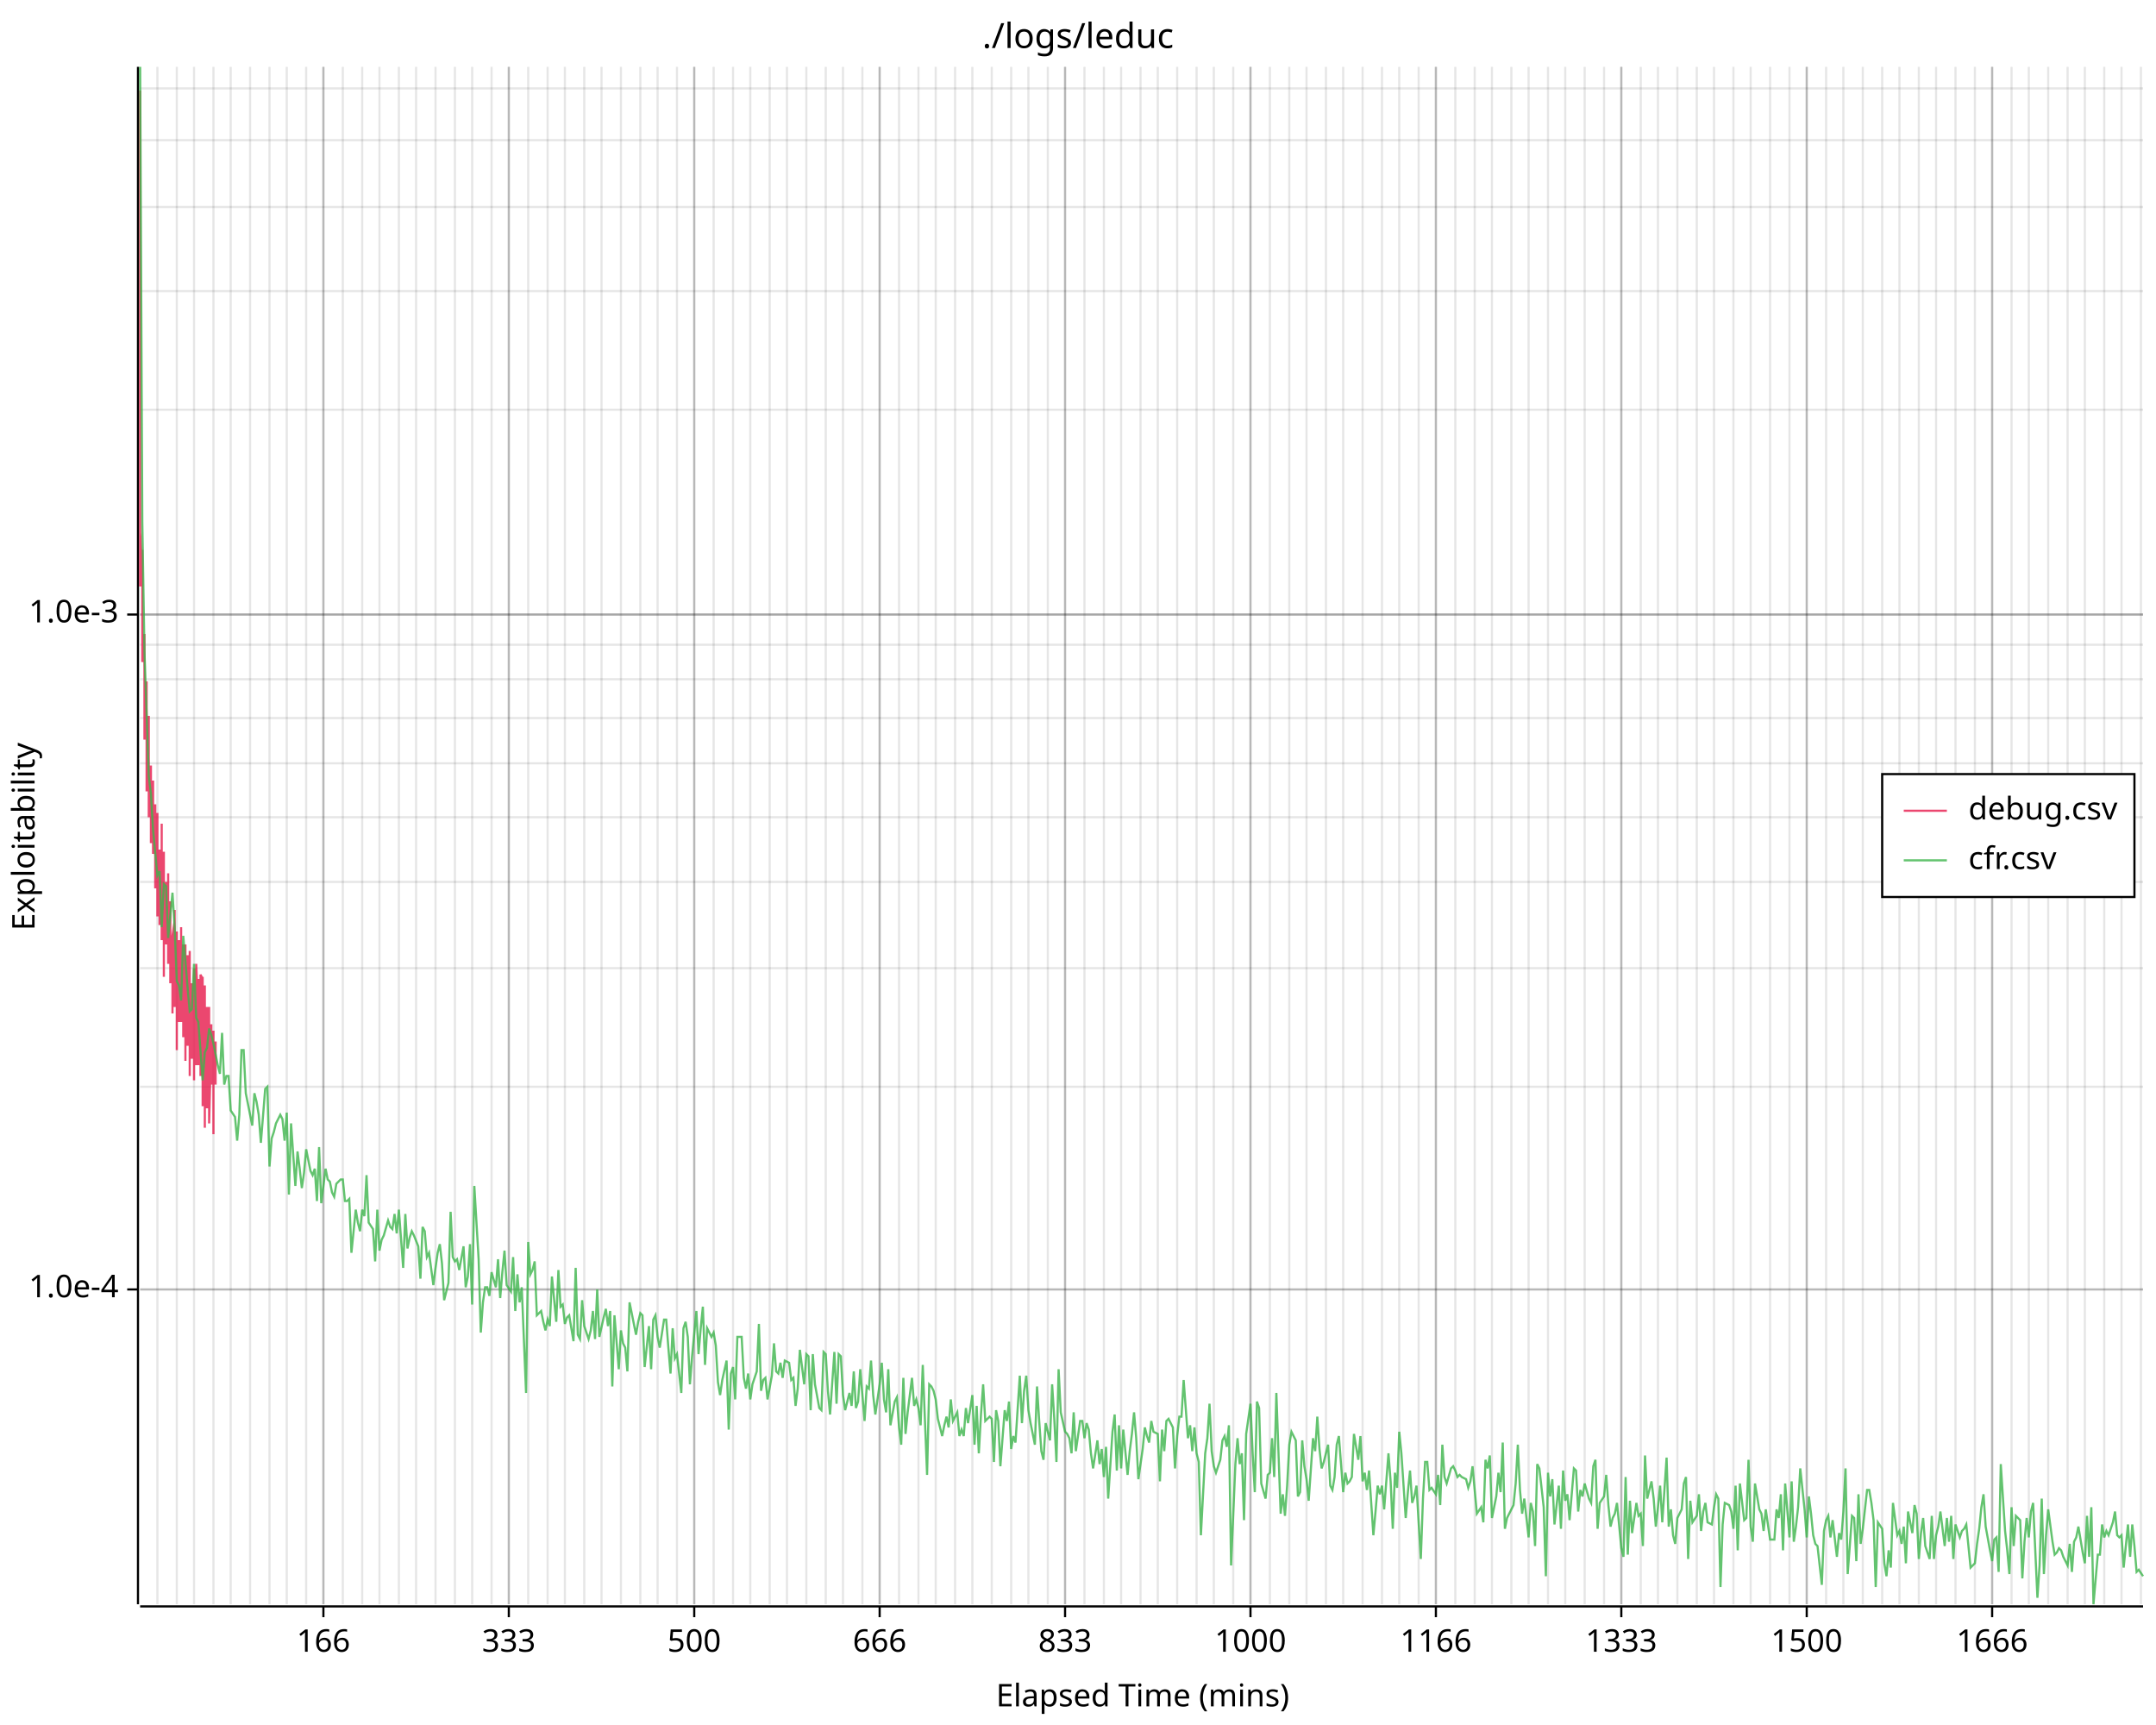
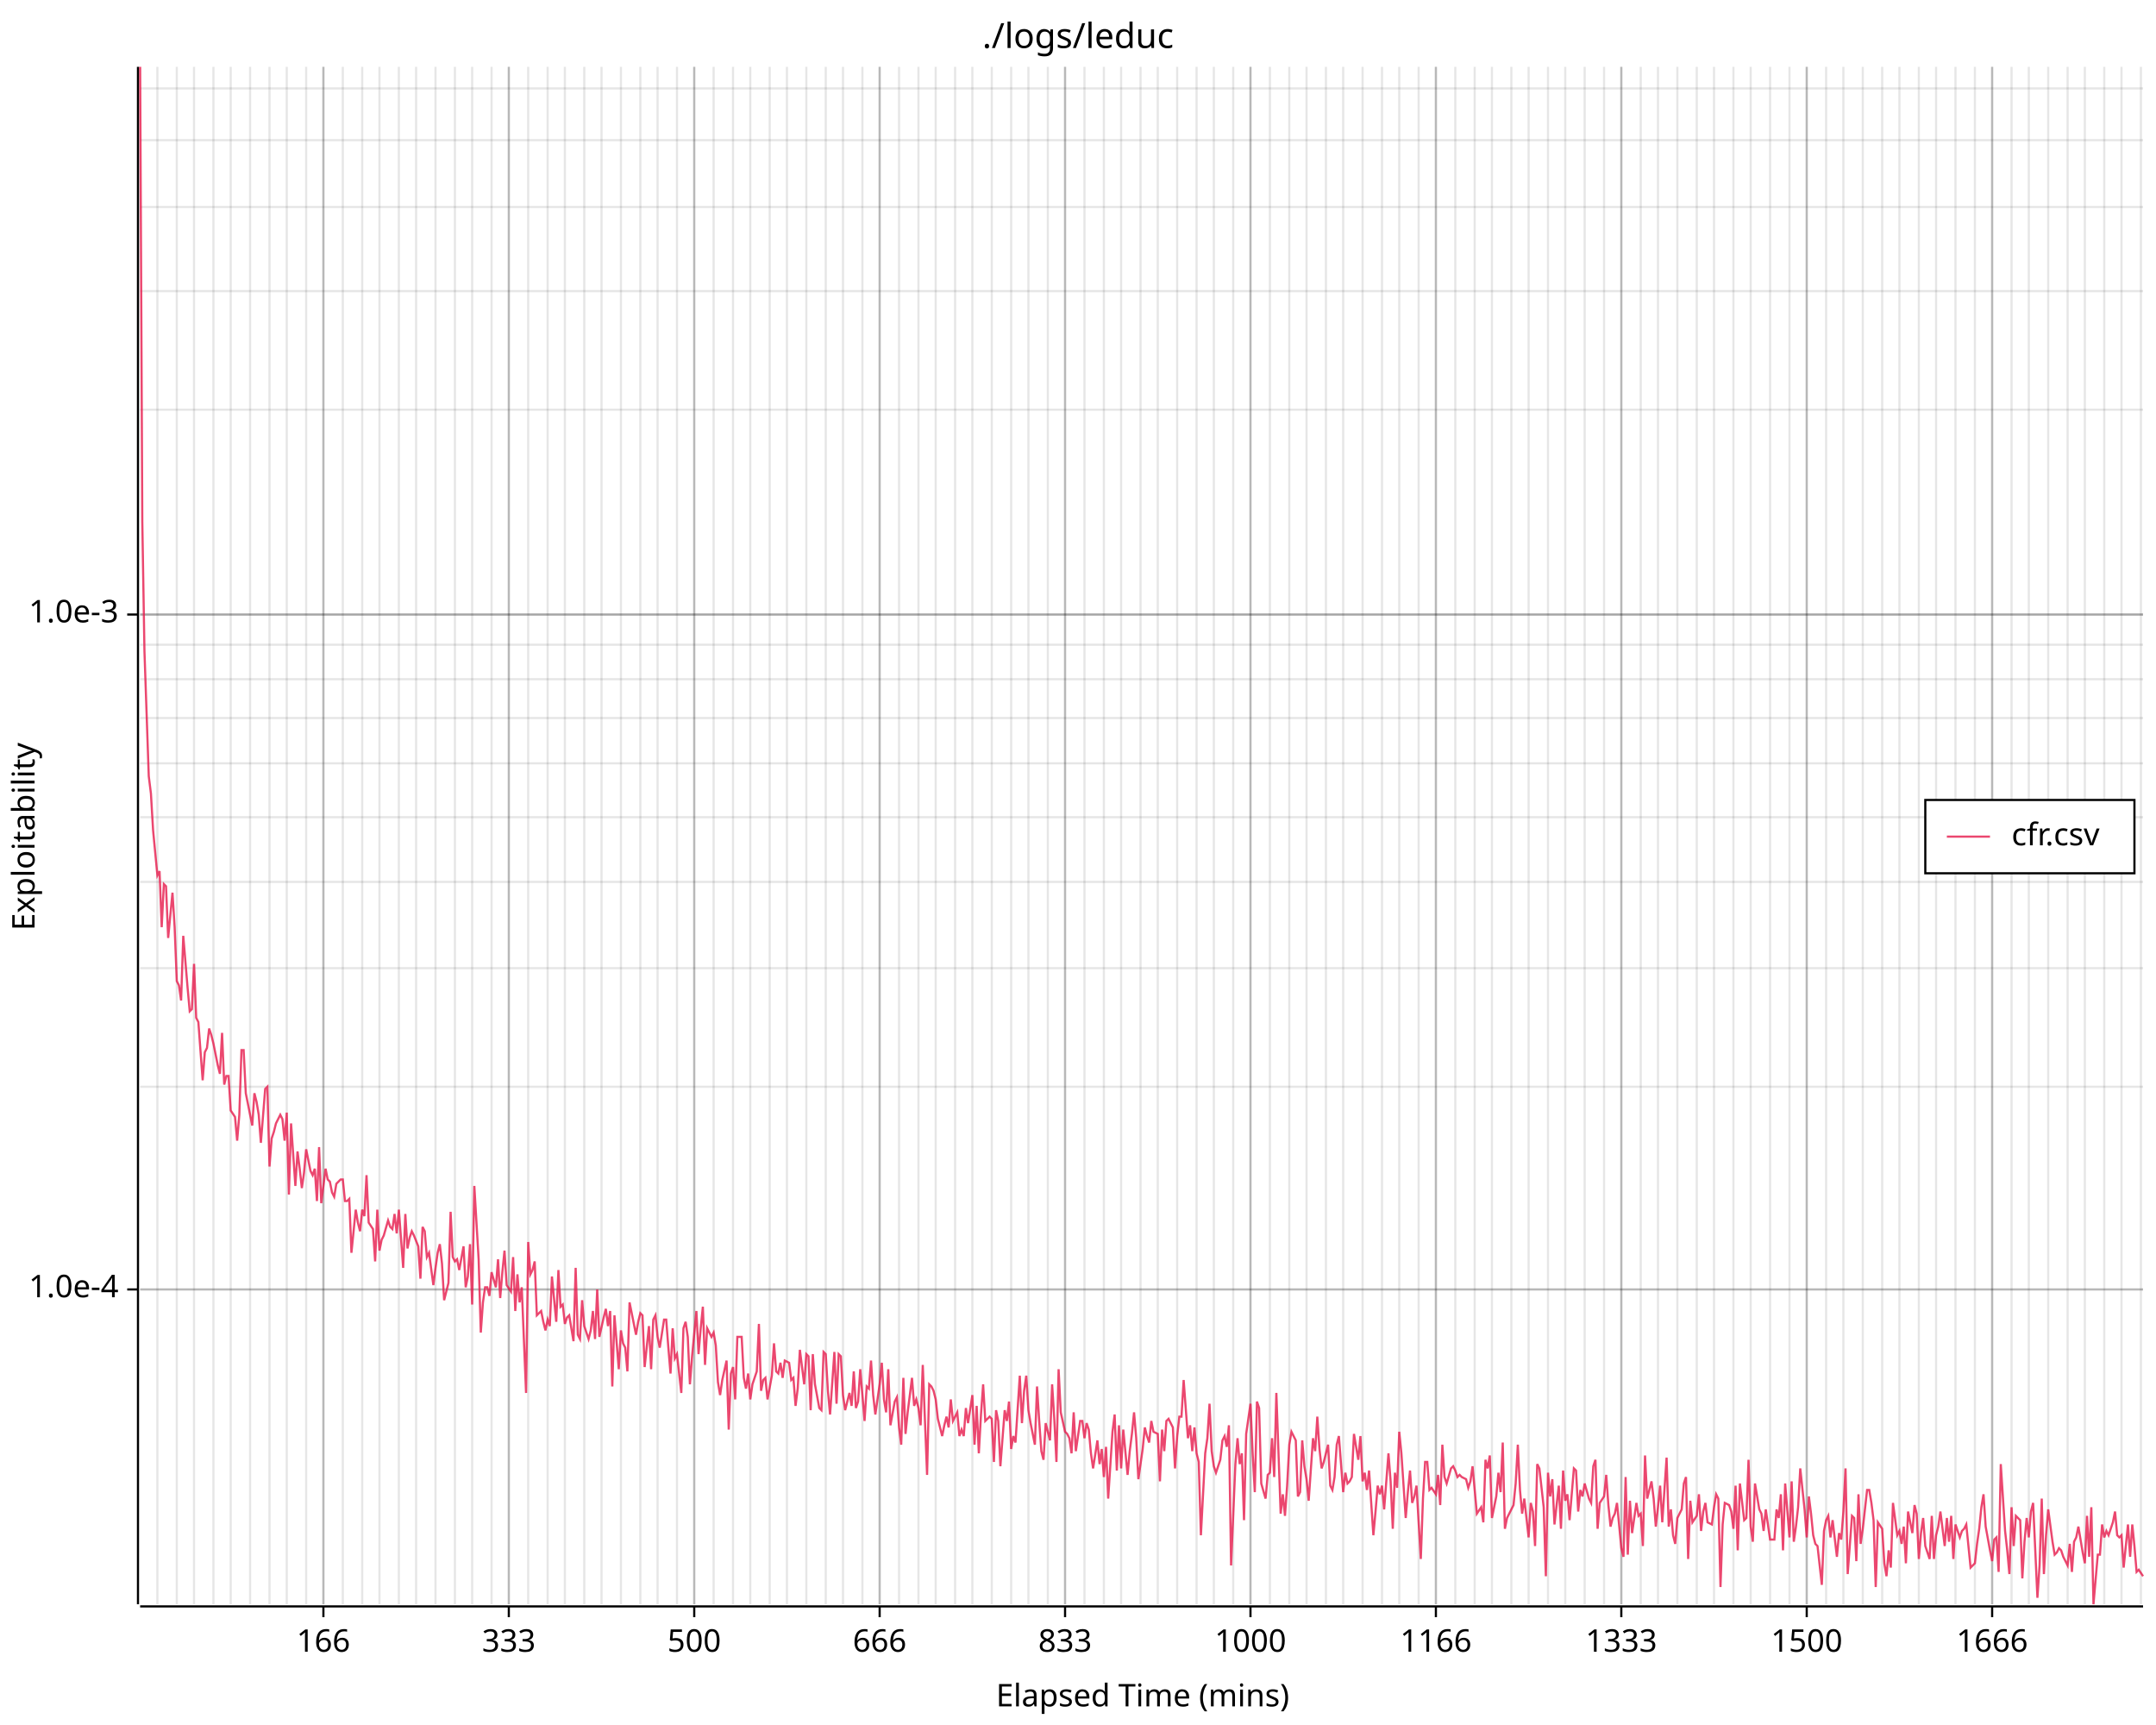
<svg xmlns="http://www.w3.org/2000/svg" width="1000" height="800" viewBox="0 0 1000 800">
  <rect x="0" y="0" width="1000" height="800" opacity="1" fill="#FFFFFF" stroke="none" />
  <text x="500" y="10" dy="0.76em" text-anchor="middle" font-family="sans-serif" font-size="16.129" opacity="1" fill="#000000">
./logs/leduc
</text>
  <line opacity="0.1" stroke="#000000" stroke-width="1" x1="73" y1="744" x2="73" y2="31" />
  <line opacity="0.1" stroke="#000000" stroke-width="1" x1="82" y1="744" x2="82" y2="31" />
  <line opacity="0.1" stroke="#000000" stroke-width="1" x1="90" y1="744" x2="90" y2="31" />
  <line opacity="0.1" stroke="#000000" stroke-width="1" x1="99" y1="744" x2="99" y2="31" />
  <line opacity="0.1" stroke="#000000" stroke-width="1" x1="107" y1="744" x2="107" y2="31" />
  <line opacity="0.1" stroke="#000000" stroke-width="1" x1="116" y1="744" x2="116" y2="31" />
  <line opacity="0.1" stroke="#000000" stroke-width="1" x1="125" y1="744" x2="125" y2="31" />
  <line opacity="0.1" stroke="#000000" stroke-width="1" x1="133" y1="744" x2="133" y2="31" />
  <line opacity="0.1" stroke="#000000" stroke-width="1" x1="142" y1="744" x2="142" y2="31" />
  <line opacity="0.1" stroke="#000000" stroke-width="1" x1="150" y1="744" x2="150" y2="31" />
  <line opacity="0.1" stroke="#000000" stroke-width="1" x1="159" y1="744" x2="159" y2="31" />
  <line opacity="0.1" stroke="#000000" stroke-width="1" x1="168" y1="744" x2="168" y2="31" />
  <line opacity="0.1" stroke="#000000" stroke-width="1" x1="176" y1="744" x2="176" y2="31" />
  <line opacity="0.1" stroke="#000000" stroke-width="1" x1="185" y1="744" x2="185" y2="31" />
  <line opacity="0.1" stroke="#000000" stroke-width="1" x1="193" y1="744" x2="193" y2="31" />
  <line opacity="0.1" stroke="#000000" stroke-width="1" x1="202" y1="744" x2="202" y2="31" />
  <line opacity="0.1" stroke="#000000" stroke-width="1" x1="211" y1="744" x2="211" y2="31" />
  <line opacity="0.1" stroke="#000000" stroke-width="1" x1="219" y1="744" x2="219" y2="31" />
  <line opacity="0.1" stroke="#000000" stroke-width="1" x1="228" y1="744" x2="228" y2="31" />
  <line opacity="0.1" stroke="#000000" stroke-width="1" x1="236" y1="744" x2="236" y2="31" />
  <line opacity="0.1" stroke="#000000" stroke-width="1" x1="245" y1="744" x2="245" y2="31" />
  <line opacity="0.1" stroke="#000000" stroke-width="1" x1="254" y1="744" x2="254" y2="31" />
  <line opacity="0.1" stroke="#000000" stroke-width="1" x1="262" y1="744" x2="262" y2="31" />
  <line opacity="0.1" stroke="#000000" stroke-width="1" x1="271" y1="744" x2="271" y2="31" />
  <line opacity="0.1" stroke="#000000" stroke-width="1" x1="279" y1="744" x2="279" y2="31" />
  <line opacity="0.1" stroke="#000000" stroke-width="1" x1="288" y1="744" x2="288" y2="31" />
  <line opacity="0.1" stroke="#000000" stroke-width="1" x1="297" y1="744" x2="297" y2="31" />
  <line opacity="0.1" stroke="#000000" stroke-width="1" x1="305" y1="744" x2="305" y2="31" />
  <line opacity="0.1" stroke="#000000" stroke-width="1" x1="314" y1="744" x2="314" y2="31" />
  <line opacity="0.1" stroke="#000000" stroke-width="1" x1="322" y1="744" x2="322" y2="31" />
  <line opacity="0.1" stroke="#000000" stroke-width="1" x1="331" y1="744" x2="331" y2="31" />
  <line opacity="0.1" stroke="#000000" stroke-width="1" x1="340" y1="744" x2="340" y2="31" />
  <line opacity="0.1" stroke="#000000" stroke-width="1" x1="348" y1="744" x2="348" y2="31" />
  <line opacity="0.1" stroke="#000000" stroke-width="1" x1="357" y1="744" x2="357" y2="31" />
  <line opacity="0.1" stroke="#000000" stroke-width="1" x1="365" y1="744" x2="365" y2="31" />
  <line opacity="0.1" stroke="#000000" stroke-width="1" x1="374" y1="744" x2="374" y2="31" />
  <line opacity="0.1" stroke="#000000" stroke-width="1" x1="383" y1="744" x2="383" y2="31" />
  <line opacity="0.1" stroke="#000000" stroke-width="1" x1="391" y1="744" x2="391" y2="31" />
  <line opacity="0.1" stroke="#000000" stroke-width="1" x1="400" y1="744" x2="400" y2="31" />
  <line opacity="0.1" stroke="#000000" stroke-width="1" x1="408" y1="744" x2="408" y2="31" />
  <line opacity="0.1" stroke="#000000" stroke-width="1" x1="417" y1="744" x2="417" y2="31" />
  <line opacity="0.1" stroke="#000000" stroke-width="1" x1="426" y1="744" x2="426" y2="31" />
  <line opacity="0.1" stroke="#000000" stroke-width="1" x1="434" y1="744" x2="434" y2="31" />
  <line opacity="0.1" stroke="#000000" stroke-width="1" x1="443" y1="744" x2="443" y2="31" />
  <line opacity="0.1" stroke="#000000" stroke-width="1" x1="451" y1="744" x2="451" y2="31" />
  <line opacity="0.1" stroke="#000000" stroke-width="1" x1="460" y1="744" x2="460" y2="31" />
  <line opacity="0.1" stroke="#000000" stroke-width="1" x1="469" y1="744" x2="469" y2="31" />
  <line opacity="0.1" stroke="#000000" stroke-width="1" x1="477" y1="744" x2="477" y2="31" />
  <line opacity="0.1" stroke="#000000" stroke-width="1" x1="486" y1="744" x2="486" y2="31" />
  <line opacity="0.1" stroke="#000000" stroke-width="1" x1="494" y1="744" x2="494" y2="31" />
  <line opacity="0.1" stroke="#000000" stroke-width="1" x1="503" y1="744" x2="503" y2="31" />
  <line opacity="0.1" stroke="#000000" stroke-width="1" x1="512" y1="744" x2="512" y2="31" />
  <line opacity="0.1" stroke="#000000" stroke-width="1" x1="520" y1="744" x2="520" y2="31" />
  <line opacity="0.1" stroke="#000000" stroke-width="1" x1="529" y1="744" x2="529" y2="31" />
  <line opacity="0.1" stroke="#000000" stroke-width="1" x1="537" y1="744" x2="537" y2="31" />
  <line opacity="0.1" stroke="#000000" stroke-width="1" x1="546" y1="744" x2="546" y2="31" />
  <line opacity="0.1" stroke="#000000" stroke-width="1" x1="555" y1="744" x2="555" y2="31" />
  <line opacity="0.1" stroke="#000000" stroke-width="1" x1="563" y1="744" x2="563" y2="31" />
  <line opacity="0.1" stroke="#000000" stroke-width="1" x1="572" y1="744" x2="572" y2="31" />
  <line opacity="0.1" stroke="#000000" stroke-width="1" x1="580" y1="744" x2="580" y2="31" />
  <line opacity="0.1" stroke="#000000" stroke-width="1" x1="589" y1="744" x2="589" y2="31" />
  <line opacity="0.1" stroke="#000000" stroke-width="1" x1="598" y1="744" x2="598" y2="31" />
  <line opacity="0.1" stroke="#000000" stroke-width="1" x1="606" y1="744" x2="606" y2="31" />
  <line opacity="0.1" stroke="#000000" stroke-width="1" x1="615" y1="744" x2="615" y2="31" />
  <line opacity="0.1" stroke="#000000" stroke-width="1" x1="623" y1="744" x2="623" y2="31" />
  <line opacity="0.1" stroke="#000000" stroke-width="1" x1="632" y1="744" x2="632" y2="31" />
  <line opacity="0.1" stroke="#000000" stroke-width="1" x1="641" y1="744" x2="641" y2="31" />
  <line opacity="0.1" stroke="#000000" stroke-width="1" x1="649" y1="744" x2="649" y2="31" />
  <line opacity="0.1" stroke="#000000" stroke-width="1" x1="658" y1="744" x2="658" y2="31" />
  <line opacity="0.1" stroke="#000000" stroke-width="1" x1="666" y1="744" x2="666" y2="31" />
  <line opacity="0.1" stroke="#000000" stroke-width="1" x1="675" y1="744" x2="675" y2="31" />
  <line opacity="0.1" stroke="#000000" stroke-width="1" x1="684" y1="744" x2="684" y2="31" />
  <line opacity="0.1" stroke="#000000" stroke-width="1" x1="692" y1="744" x2="692" y2="31" />
  <line opacity="0.1" stroke="#000000" stroke-width="1" x1="701" y1="744" x2="701" y2="31" />
  <line opacity="0.1" stroke="#000000" stroke-width="1" x1="709" y1="744" x2="709" y2="31" />
  <line opacity="0.1" stroke="#000000" stroke-width="1" x1="718" y1="744" x2="718" y2="31" />
  <line opacity="0.1" stroke="#000000" stroke-width="1" x1="726" y1="744" x2="726" y2="31" />
  <line opacity="0.1" stroke="#000000" stroke-width="1" x1="735" y1="744" x2="735" y2="31" />
  <line opacity="0.1" stroke="#000000" stroke-width="1" x1="744" y1="744" x2="744" y2="31" />
  <line opacity="0.1" stroke="#000000" stroke-width="1" x1="752" y1="744" x2="752" y2="31" />
  <line opacity="0.1" stroke="#000000" stroke-width="1" x1="761" y1="744" x2="761" y2="31" />
  <line opacity="0.1" stroke="#000000" stroke-width="1" x1="769" y1="744" x2="769" y2="31" />
  <line opacity="0.1" stroke="#000000" stroke-width="1" x1="778" y1="744" x2="778" y2="31" />
  <line opacity="0.1" stroke="#000000" stroke-width="1" x1="787" y1="744" x2="787" y2="31" />
  <line opacity="0.1" stroke="#000000" stroke-width="1" x1="795" y1="744" x2="795" y2="31" />
  <line opacity="0.1" stroke="#000000" stroke-width="1" x1="804" y1="744" x2="804" y2="31" />
  <line opacity="0.1" stroke="#000000" stroke-width="1" x1="812" y1="744" x2="812" y2="31" />
  <line opacity="0.1" stroke="#000000" stroke-width="1" x1="821" y1="744" x2="821" y2="31" />
  <line opacity="0.1" stroke="#000000" stroke-width="1" x1="830" y1="744" x2="830" y2="31" />
  <line opacity="0.1" stroke="#000000" stroke-width="1" x1="838" y1="744" x2="838" y2="31" />
  <line opacity="0.1" stroke="#000000" stroke-width="1" x1="847" y1="744" x2="847" y2="31" />
  <line opacity="0.1" stroke="#000000" stroke-width="1" x1="855" y1="744" x2="855" y2="31" />
  <line opacity="0.1" stroke="#000000" stroke-width="1" x1="864" y1="744" x2="864" y2="31" />
  <line opacity="0.1" stroke="#000000" stroke-width="1" x1="873" y1="744" x2="873" y2="31" />
  <line opacity="0.1" stroke="#000000" stroke-width="1" x1="881" y1="744" x2="881" y2="31" />
  <line opacity="0.1" stroke="#000000" stroke-width="1" x1="890" y1="744" x2="890" y2="31" />
  <line opacity="0.1" stroke="#000000" stroke-width="1" x1="898" y1="744" x2="898" y2="31" />
  <line opacity="0.1" stroke="#000000" stroke-width="1" x1="907" y1="744" x2="907" y2="31" />
  <line opacity="0.1" stroke="#000000" stroke-width="1" x1="916" y1="744" x2="916" y2="31" />
  <line opacity="0.1" stroke="#000000" stroke-width="1" x1="924" y1="744" x2="924" y2="31" />
  <line opacity="0.1" stroke="#000000" stroke-width="1" x1="933" y1="744" x2="933" y2="31" />
  <line opacity="0.1" stroke="#000000" stroke-width="1" x1="941" y1="744" x2="941" y2="31" />
  <line opacity="0.1" stroke="#000000" stroke-width="1" x1="950" y1="744" x2="950" y2="31" />
  <line opacity="0.1" stroke="#000000" stroke-width="1" x1="959" y1="744" x2="959" y2="31" />
  <line opacity="0.1" stroke="#000000" stroke-width="1" x1="967" y1="744" x2="967" y2="31" />
  <line opacity="0.1" stroke="#000000" stroke-width="1" x1="976" y1="744" x2="976" y2="31" />
  <line opacity="0.1" stroke="#000000" stroke-width="1" x1="984" y1="744" x2="984" y2="31" />
  <line opacity="0.1" stroke="#000000" stroke-width="1" x1="993" y1="744" x2="993" y2="31" />
  <line opacity="0.1" stroke="#000000" stroke-width="1" x1="65" y1="598" x2="994" y2="598" />
  <line opacity="0.1" stroke="#000000" stroke-width="1" x1="65" y1="504" x2="994" y2="504" />
  <line opacity="0.1" stroke="#000000" stroke-width="1" x1="65" y1="449" x2="994" y2="449" />
  <line opacity="0.1" stroke="#000000" stroke-width="1" x1="65" y1="409" x2="994" y2="409" />
  <line opacity="0.1" stroke="#000000" stroke-width="1" x1="65" y1="379" x2="994" y2="379" />
  <line opacity="0.1" stroke="#000000" stroke-width="1" x1="65" y1="354" x2="994" y2="354" />
  <line opacity="0.1" stroke="#000000" stroke-width="1" x1="65" y1="333" x2="994" y2="333" />
  <line opacity="0.1" stroke="#000000" stroke-width="1" x1="65" y1="315" x2="994" y2="315" />
  <line opacity="0.1" stroke="#000000" stroke-width="1" x1="65" y1="299" x2="994" y2="299" />
  <line opacity="0.1" stroke="#000000" stroke-width="1" x1="65" y1="285" x2="994" y2="285" />
  <line opacity="0.1" stroke="#000000" stroke-width="1" x1="65" y1="285" x2="994" y2="285" />
  <line opacity="0.1" stroke="#000000" stroke-width="1" x1="65" y1="190" x2="994" y2="190" />
  <line opacity="0.1" stroke="#000000" stroke-width="1" x1="65" y1="135" x2="994" y2="135" />
  <line opacity="0.1" stroke="#000000" stroke-width="1" x1="65" y1="96" x2="994" y2="96" />
  <line opacity="0.1" stroke="#000000" stroke-width="1" x1="65" y1="65" x2="994" y2="65" />
  <line opacity="0.1" stroke="#000000" stroke-width="1" x1="65" y1="41" x2="994" y2="41" />
  <text x="5" y="388" dy="0.76em" text-anchor="middle" font-family="sans-serif" font-size="14.516" opacity="1" fill="#000000" transform="rotate(270, 5, 388)">
Exploitability
</text>
  <text x="530" y="795" dy="-0.5ex" text-anchor="middle" font-family="sans-serif" font-size="14.516" opacity="1" fill="#000000">
Elapsed Time (mins)
</text>
  <line opacity="0.2" stroke="#000000" stroke-width="1" x1="150" y1="744" x2="150" y2="31" />
  <line opacity="0.2" stroke="#000000" stroke-width="1" x1="236" y1="744" x2="236" y2="31" />
  <line opacity="0.2" stroke="#000000" stroke-width="1" x1="322" y1="744" x2="322" y2="31" />
  <line opacity="0.2" stroke="#000000" stroke-width="1" x1="408" y1="744" x2="408" y2="31" />
  <line opacity="0.2" stroke="#000000" stroke-width="1" x1="494" y1="744" x2="494" y2="31" />
  <line opacity="0.2" stroke="#000000" stroke-width="1" x1="580" y1="744" x2="580" y2="31" />
  <line opacity="0.2" stroke="#000000" stroke-width="1" x1="666" y1="744" x2="666" y2="31" />
  <line opacity="0.2" stroke="#000000" stroke-width="1" x1="752" y1="744" x2="752" y2="31" />
  <line opacity="0.2" stroke="#000000" stroke-width="1" x1="838" y1="744" x2="838" y2="31" />
  <line opacity="0.2" stroke="#000000" stroke-width="1" x1="924" y1="744" x2="924" y2="31" />
  <line opacity="0.2" stroke="#000000" stroke-width="1" x1="65" y1="598" x2="994" y2="598" />
  <line opacity="0.2" stroke="#000000" stroke-width="1" x1="65" y1="285" x2="994" y2="285" />
  <polyline fill="none" opacity="1" stroke="#000000" stroke-width="1" points="64,31 64,744 " />
  <text x="55" y="598" dy="0.5ex" text-anchor="end" font-family="sans-serif" font-size="14.516" opacity="1" fill="#000000">
1.0e-4
</text>
  <polyline fill="none" opacity="1" stroke="#000000" stroke-width="1" points="59,598 64,598 " />
  <text x="55" y="285" dy="0.5ex" text-anchor="end" font-family="sans-serif" font-size="14.516" opacity="1" fill="#000000">
1.0e-3
</text>
  <polyline fill="none" opacity="1" stroke="#000000" stroke-width="1" points="59,285 64,285 " />
  <polyline fill="none" opacity="1" stroke="#000000" stroke-width="1" points="65,745 994,745 " />
  <text x="150" y="755" dy="0.76em" text-anchor="middle" font-family="sans-serif" font-size="14.516" opacity="1" fill="#000000">
166
</text>
  <polyline fill="none" opacity="1" stroke="#000000" stroke-width="1" points="150,745 150,750 " />
  <text x="236" y="755" dy="0.76em" text-anchor="middle" font-family="sans-serif" font-size="14.516" opacity="1" fill="#000000">
333
</text>
  <polyline fill="none" opacity="1" stroke="#000000" stroke-width="1" points="236,745 236,750 " />
  <text x="322" y="755" dy="0.76em" text-anchor="middle" font-family="sans-serif" font-size="14.516" opacity="1" fill="#000000">
500
</text>
  <polyline fill="none" opacity="1" stroke="#000000" stroke-width="1" points="322,745 322,750 " />
  <text x="408" y="755" dy="0.76em" text-anchor="middle" font-family="sans-serif" font-size="14.516" opacity="1" fill="#000000">
666
</text>
  <polyline fill="none" opacity="1" stroke="#000000" stroke-width="1" points="408,745 408,750 " />
  <text x="494" y="755" dy="0.76em" text-anchor="middle" font-family="sans-serif" font-size="14.516" opacity="1" fill="#000000">
833
</text>
  <polyline fill="none" opacity="1" stroke="#000000" stroke-width="1" points="494,745 494,750 " />
  <text x="580" y="755" dy="0.76em" text-anchor="middle" font-family="sans-serif" font-size="14.516" opacity="1" fill="#000000">
1000
</text>
  <polyline fill="none" opacity="1" stroke="#000000" stroke-width="1" points="580,745 580,750 " />
  <text x="666" y="755" dy="0.76em" text-anchor="middle" font-family="sans-serif" font-size="14.516" opacity="1" fill="#000000">
1166
</text>
  <polyline fill="none" opacity="1" stroke="#000000" stroke-width="1" points="666,745 666,750 " />
  <text x="752" y="755" dy="0.76em" text-anchor="middle" font-family="sans-serif" font-size="14.516" opacity="1" fill="#000000">
1333
</text>
  <polyline fill="none" opacity="1" stroke="#000000" stroke-width="1" points="752,745 752,750 " />
  <text x="838" y="755" dy="0.76em" text-anchor="middle" font-family="sans-serif" font-size="14.516" opacity="1" fill="#000000">
1500
</text>
  <polyline fill="none" opacity="1" stroke="#000000" stroke-width="1" points="838,745 838,750 " />
  <text x="924" y="755" dy="0.76em" text-anchor="middle" font-family="sans-serif" font-size="14.516" opacity="1" fill="#000000">
1666
</text>
  <polyline fill="none" opacity="1" stroke="#000000" stroke-width="1" points="924,745 924,750 " />
-   <polyline fill="none" opacity="0.8" stroke="#E6194B" stroke-width="1" points="65,42 65,70 65,108 65,113 65,152 65,149 65,181 65,183 65,204 65,191 65,197 65,205 65,220 65,233 65,208 65,245 65,217 65,217 65,236 65,238 65,272 65,261 65,261 65,247 66,265 66,282 66,256 66,275 66,255 66,276 66,290 66,296 66,272 66,277 66,281 66,300 66,286 66,294 66,295 66,264 66,295 66,291 66,290 66,299 66,298 66,307 67,302 67,315 67,306 67,307 67,302 67,309 67,316 67,294 67,325 67,322 67,311 67,311 67,343 67,339 67,317 67,343 67,304 67,326 67,343 67,330 67,320 67,338 68,332 68,321 68,342 68,321 68,349 68,320 68,330 68,334 68,333 68,323 68,329 68,347 68,346 68,316 68,336 68,351 68,342 68,367 68,346 68,359 68,329 68,350 68,353 68,363 69,344 69,361 69,346 69,358 69,356 69,364 69,332 69,379 69,352 69,353 69,359 69,355 69,364 69,377 69,360 69,362 69,372 69,364 69,350 69,363 69,352 69,374 70,365 70,363 70,368 70,386 70,355 70,360 70,358 70,358 70,373 70,361 70,375 70,370 70,368 70,366 70,365 70,369 70,355 70,378 70,375 70,369 70,384 70,391 71,381 71,370 71,378 71,367 71,370 71,368 71,380 71,396 71,371 71,384 71,362 71,396 71,374 71,369 71,370 71,386 71,381 71,375 71,385 71,378 71,384 71,390 71,378 72,397 72,398 72,375 72,412 72,373 72,389 72,401 72,380 72,395 72,388 72,382 72,391 72,393 72,388 72,399 72,390 72,394 72,387 72,395 72,406 72,408 72,387 73,382 73,380 73,384 73,382 73,399 73,395 73,403 73,394 73,406 73,425 73,392 73,408 73,405 73,400 73,395 73,394 73,410 73,377 73,408 73,415 73,410 73,397 74,418 74,411 74,398 74,408 74,418 74,399 74,407 74,394 74,399 74,422 74,418 74,409 74,406 74,408 74,424 74,429 74,410 74,410 74,412 74,412 74,418 74,421 74,412 75,405 75,414 75,414 75,382 75,414 75,436 75,417 75,434 75,403 75,399 75,403 75,413 75,427 75,396 75,423 75,403 75,406 75,429 75,413 75,420 75,429 75,417 75,409 76,408 76,426 76,413 76,421 76,422 76,414 76,409 76,405 76,425 76,411 76,422 76,395 76,412 76,436 76,426 76,425 76,453 76,412 76,429 76,421 76,421 76,409 77,435 77,409 77,423 77,423 77,438 77,427 77,428 77,423 77,419 77,421 77,434 77,429 77,421 77,429 77,430 77,410 77,425 77,430 77,437 77,424 77,422 77,429 78,424 78,436 78,420 78,419 78,422 78,429 78,437 78,417 78,405 78,416 78,410 78,421 78,428 78,447 78,410 78,429 78,437 78,436 78,438 78,440 78,408 78,438 78,428 78,437 79,433 79,436 79,436 79,418 79,434 79,455 79,438 79,443 79,444 79,456 79,442 79,426 79,450 79,433 79,427 79,444 79,424 79,429 79,441 79,455 79,443 79,436 80,450 80,449 80,451 80,443 80,451 80,443 80,456 80,434 80,452 80,445 80,470 80,449 80,444 80,447 80,452 80,439 80,439 80,437 80,457 80,441 80,470 80,434 81,427 81,443 81,458 81,435 81,443 81,451 81,458 81,446 81,426 81,449 81,436 81,445 81,455 81,457 81,436 81,447 81,467 81,459 81,450 81,422 81,449 81,454 81,435 82,435 82,448 82,448 82,442 82,452 82,432 82,441 82,468 82,445 82,487 82,449 82,465 82,471 82,444 82,445 82,438 82,441 82,445 82,453 82,435 82,446 82,468 83,439 83,440 83,443 83,439 83,439 83,451 83,457 83,474 83,460 83,459 83,446 83,456 83,436 83,450 83,447 83,469 83,474 83,461 83,460 83,439 83,468 83,449 83,469 84,462 84,446 84,451 84,462 84,437 84,467 84,433 84,437 84,430 84,460 84,457 84,469 84,467 84,447 84,462 84,439 84,474 84,450 84,433 84,465 84,443 84,462 85,445 85,474 85,463 85,451 85,465 85,481 85,459 85,471 85,438 85,450 85,440 85,442 85,460 85,462 85,444 85,473 85,449 85,464 85,455 85,469 85,448 85,451 85,464 86,461 86,456 86,438 86,475 86,475 86,463 86,473 86,461 86,487 86,484 86,470 86,469 86,492 86,454 86,450 86,482 86,466 86,474 86,463 86,446 86,467 86,461 87,462 87,461 87,472 87,467 87,456 87,485 87,482 87,465 87,456 87,466 87,462 87,480 87,467 87,448 87,466 87,473 87,454 87,472 87,449 87,469 87,465 87,443 88,466 88,454 88,480 88,493 88,482 88,499 88,453 88,466 88,461 88,442 88,466 88,476 88,462 88,476 88,478 88,474 88,473 88,441 88,469 88,477 88,475 88,464 88,478 88,463 89,466 89,490 89,458 89,478 89,466 89,456 89,468 89,458 89,478 89,479 89,465 89,477 89,474 89,462 89,471 89,471 89,457 89,491 89,486 89,467 89,477 89,457 90,474 90,479 90,471 90,458 90,466 90,450 90,455 90,469 90,487 90,470 90,476 90,449 90,482 90,501 90,480 90,493 90,481 90,470 90,488 90,471 90,476 90,473 91,469 91,479 91,464 91,468 91,452 91,481 91,480 91,473 91,483 91,469 91,476 91,484 91,483 91,471 91,470 91,494 91,470 91,457 91,458 91,485 91,480 91,447 92,471 92,484 92,471 92,454 92,474 92,455 92,462 92,482 92,488 92,467 92,477 92,477 92,471 92,487 92,494 92,472 92,485 92,490 92,493 92,486 92,469 92,486 92,469 92,475 93,485 93,484 93,476 93,471 93,478 93,485 93,499 93,467 93,476 93,495 93,489 93,473 93,488 93,466 93,475 93,495 93,498 93,484 93,491 93,475 93,477 93,452 94,454 94,480 94,493 94,478 94,472 94,478 94,487 94,504 94,479 94,453 94,473 94,484 94,506 94,477 94,480 94,493 94,485 94,513 94,493 94,487 94,504 94,481 95,493 95,491 95,470 95,519 95,487 95,477 95,461 95,496 95,495 95,472 95,482 95,502 95,505 95,475 95,457 95,523 95,513 95,476 95,475 95,479 95,477 95,494 95,488 96,467 96,479 96,492 96,495 96,514 96,487 96,502 96,493 96,485 96,493 96,482 96,488 96,501 96,486 96,481 96,469 96,485 96,493 96,478 96,480 96,486 96,498 97,467 97,480 97,497 97,494 97,503 97,479 97,491 97,482 97,484 97,496 97,509 97,504 97,498 97,503 97,504 97,490 97,499 97,496 97,494 97,485 97,484 97,495 97,521 98,479 98,488 98,491 98,492 98,495 98,495 98,497 98,496 98,485 98,502 98,486 98,478 98,475 98,486 98,503 98,482 98,496 98,495 98,497 98,488 98,498 98,481 98,481 99,484 99,510 99,510 99,497 99,493 99,513 99,489 99,486 99,526 99,501 99,494 99,508 99,509 99,508 99,513 99,507 99,505 99,502 99,498 99,501 99,478 99,497 100,499 100,502 100,503 100,498 100,501 100,500 100,486 100,501 100,483 100,493 100,488 " />
-   <polyline fill="none" opacity="0.8" stroke="#3CB44B" stroke-width="1" points="65,31 66,242 67,302 68,331 69,360 70,368 71,385 73,406 74,404 75,430 76,410 77,411 78,435 80,414 81,430 82,455 83,457 84,464 85,434 87,458 88,469 89,468 90,447 91,472 92,474 94,501 95,488 96,486 97,477 98,480 99,484 101,494 102,498 103,479 104,503 105,499 106,499 107,515 109,518 110,529 111,517 112,487 113,487 114,507 116,517 117,522 118,507 119,511 120,517 121,530 123,505 124,504 125,541 126,528 127,525 128,521 130,517 131,519 132,529 133,516 134,554 135,521 137,550 138,534 139,542 140,551 141,544 142,533 144,543 145,545 146,542 147,557 148,532 149,558 151,542 152,547 153,548 154,553 155,555 156,549 158,547 159,547 160,557 161,557 162,556 163,581 165,561 166,567 167,571 168,561 169,564 170,545 171,567 173,570 174,585 175,561 176,580 177,575 178,573 180,566 181,569 182,570 183,563 184,572 185,561 187,588 188,563 189,579 190,574 191,571 192,573 194,578 195,593 196,569 197,571 198,583 199,581 201,596 202,588 203,581 204,577 205,586 206,603 208,595 209,562 210,583 211,585 212,584 213,589 215,578 216,597 217,592 218,577 219,605 220,550 222,584 223,618 224,604 225,597 226,597 227,601 228,590 230,597 231,584 232,602 233,590 234,580 235,596 237,599 238,583 239,608 240,591 241,604 242,597 244,646 245,576 246,591 247,589 248,585 249,610 251,608 252,613 253,617 254,612 255,615 256,592 258,613 259,589 260,606 261,605 262,614 263,611 264,610 266,622 267,588 268,619 269,621 270,603 271,615 273,621 274,617 275,608 276,621 277,598 278,620 280,611 281,607 282,615 283,608 284,643 285,610 287,635 288,617 289,623 290,625 291,636 292,604 294,614 295,619 296,613 297,609 298,610 299,634 301,615 302,635 303,612 304,610 305,620 306,625 308,612 309,612 310,625 311,637 312,616 313,630 314,628 316,646 317,616 318,613 319,620 320,642 321,629 323,608 324,628 325,616 326,606 327,633 328,616 330,620 331,618 332,624 333,641 334,647 335,640 337,631 338,663 339,637 340,634 341,649 342,620 344,620 345,639 346,644 347,637 348,649 349,642 351,636 352,614 353,645 354,640 355,639 356,649 358,638 359,623 360,636 361,637 362,632 363,639 364,631 366,632 367,640 368,639 369,652 370,644 371,626 373,642 374,628 375,629 376,654 377,628 378,642 380,653 381,654 382,627 383,628 384,645 385,656 387,627 388,651 389,628 390,629 391,647 392,654 394,646 395,652 396,636 397,653 398,650 399,635 401,659 402,643 403,644 404,631 405,647 406,656 408,642 409,632 410,649 411,655 412,635 413,661 415,650 416,648 417,662 418,670 419,639 420,665 421,655 423,639 424,652 425,649 426,653 427,661 428,633 430,684 431,642 432,643 433,645 434,649 435,658 437,666 438,661 439,657 440,662 441,649 442,659 444,655 445,666 446,663 447,666 448,653 449,660 451,647 452,670 453,652 454,674 455,656 456,642 457,659 459,657 460,658 461,678 462,654 463,659 464,680 466,654 467,659 468,650 469,672 470,666 471,669 473,638 474,660 475,645 476,638 477,654 478,660 480,670 481,643 482,659 483,673 484,677 485,660 487,668 488,642 489,658 490,678 491,635 492,655 494,664 495,665 496,667 497,674 498,655 499,673 501,659 502,659 503,667 504,660 505,663 506,674 507,681 509,668 510,679 511,672 512,685 513,671 514,695 516,664 517,656 518,682 519,661 520,681 521,663 523,684 524,673 525,665 526,655 527,667 528,686 530,672 531,662 532,666 533,669 534,659 535,664 537,665 538,687 539,663 540,673 541,659 542,658 544,662 545,681 546,666 547,657 548,657 549,640 551,667 552,661 553,673 554,662 555,674 556,678 557,712 559,674 560,667 561,651 562,673 563,680 564,683 566,677 567,668 568,666 569,671 570,661 571,726 573,679 574,667 575,679 576,674 577,705 578,665 580,651 581,674 582,692 583,650 584,653 585,688 587,695 588,684 589,683 590,667 591,685 592,646 594,702 595,693 596,703 597,689 598,670 599,664 601,668 602,694 603,692 604,668 605,680 606,686 607,696 609,667 610,673 611,657 612,672 613,681 614,678 616,670 617,689 618,691 619,685 620,670 621,666 623,692 624,683 625,688 626,687 627,685 628,665 630,677 631,666 632,687 633,683 634,691 635,682 637,712 638,701 639,689 640,693 641,689 642,700 644,674 645,687 646,709 647,683 648,690 649,664 650,674 652,704 653,692 654,682 655,697 656,694 657,689 659,723 660,695 661,678 662,678 663,691 664,690 666,693 667,684 668,698 669,670 670,685 671,688 673,681 674,680 675,682 676,685 677,684 678,685 680,686 681,690 682,687 683,680 684,691 685,702 687,699 688,706 689,677 690,681 691,675 692,704 694,694 695,683 696,692 697,669 698,709 699,704 700,702 702,698 703,688 704,670 705,691 706,702 707,695 709,713 710,697 711,701 712,717 713,679 714,681 716,699 717,731 718,683 719,694 720,686 721,707 723,689 724,709 725,682 726,696 727,693 728,705 730,681 731,682 732,701 733,691 734,694 735,688 737,695 738,697 739,680 740,677 741,709 742,697 744,694 745,684 746,698 747,708 748,704 749,702 750,697 752,718 753,722 754,685 755,721 756,696 757,711 759,697 760,703 761,702 762,717 763,675 764,695 766,687 767,695 768,708 769,699 770,689 771,706 773,676 774,708 775,700 776,712 777,716 778,704 780,700 781,688 782,685 783,723 784,696 785,706 787,703 788,693 789,710 790,701 791,697 792,706 794,707 795,699 796,693 797,695 798,736 799,707 800,697 802,698 803,701 804,709 805,689 806,719 807,688 809,705 810,704 811,677 812,708 813,715 814,688 816,700 817,702 818,710 819,700 820,707 821,714 823,714 824,700 825,704 826,693 827,719 828,688 830,713 831,687 832,715 833,708 834,699 835,681 837,700 838,713 839,694 840,702 841,712 842,716 843,717 845,735 846,710 847,705 848,703 849,713 850,705 852,722 853,711 854,714 855,701 856,681 857,730 859,703 860,704 861,724 862,693 863,716 864,709 866,691 867,691 868,697 869,705 870,736 871,706 873,709 874,725 875,731 876,719 877,727 878,697 880,712 881,710 882,716 883,708 884,725 885,701 887,711 888,698 889,702 890,723 891,711 892,704 893,717 895,723 896,703 897,723 898,712 899,708 900,701 902,717 903,704 904,715 905,703 906,723 907,707 909,713 910,710 911,709 912,707 913,717 914,727 916,725 917,716 918,709 919,699 920,693 921,708 923,719 924,724 925,714 926,713 927,729 928,679 930,710 931,719 932,730 933,699 934,717 935,703 937,705 938,732 939,715 940,704 941,713 942,701 943,697 945,741 946,726 947,695 948,730 949,712 950,700 952,715 953,721 954,720 955,718 956,719 957,722 959,726 960,716 961,729 962,715 963,713 964,708 966,720 967,725 968,703 969,722 970,699 971,744 973,721 974,721 975,707 976,713 977,710 978,712 980,706 981,701 982,712 983,713 984,712 985,727 987,707 988,722 989,707 990,717 991,729 992,728 994,731 " />
-   <rect x="873" y="359" width="117" height="57" opacity="1" fill="#FFFFFF" stroke="none" />
-   <rect x="873" y="359" width="117" height="57" opacity="1" fill="none" stroke="#000000" />
-   <text x="913" y="369" dy="0.76em" text-anchor="start" font-family="sans-serif" font-size="14.516" opacity="1" fill="#000000">
- debug.csv
- </text>
-   <text x="913" y="392" dy="0.76em" text-anchor="start" font-family="sans-serif" font-size="14.516" opacity="1" fill="#000000">
+   <polyline fill="none" opacity="0.8" stroke="#E6194B" stroke-width="1" points="65,31 66,242 67,302 68,331 69,360 70,368 71,385 73,406 74,404 75,430 76,410 77,411 78,435 80,414 81,430 82,455 83,457 84,464 85,434 87,458 88,469 89,468 90,447 91,472 92,474 94,501 95,488 96,486 97,477 98,480 99,484 101,494 102,498 103,479 104,503 105,499 106,499 107,515 109,518 110,529 111,517 112,487 113,487 114,507 116,517 117,522 118,507 119,511 120,517 121,530 123,505 124,504 125,541 126,528 127,525 128,521 130,517 131,519 132,529 133,516 134,554 135,521 137,550 138,534 139,542 140,551 141,544 142,533 144,543 145,545 146,542 147,557 148,532 149,558 151,542 152,547 153,548 154,553 155,555 156,549 158,547 159,547 160,557 161,557 162,556 163,581 165,561 166,567 167,571 168,561 169,564 170,545 171,567 173,570 174,585 175,561 176,580 177,575 178,573 180,566 181,569 182,570 183,563 184,572 185,561 187,588 188,563 189,579 190,574 191,571 192,573 194,578 195,593 196,569 197,571 198,583 199,581 201,596 202,588 203,581 204,577 205,586 206,603 208,595 209,562 210,583 211,585 212,584 213,589 215,578 216,597 217,592 218,577 219,605 220,550 222,584 223,618 224,604 225,597 226,597 227,601 228,590 230,597 231,584 232,602 233,590 234,580 235,596 237,599 238,583 239,608 240,591 241,604 242,597 244,646 245,576 246,591 247,589 248,585 249,610 251,608 252,613 253,617 254,612 255,615 256,592 258,613 259,589 260,606 261,605 262,614 263,611 264,610 266,622 267,588 268,619 269,621 270,603 271,615 273,621 274,617 275,608 276,621 277,598 278,620 280,611 281,607 282,615 283,608 284,643 285,610 287,635 288,617 289,623 290,625 291,636 292,604 294,614 295,619 296,613 297,609 298,610 299,634 301,615 302,635 303,612 304,610 305,620 306,625 308,612 309,612 310,625 311,637 312,616 313,630 314,628 316,646 317,616 318,613 319,620 320,642 321,629 323,608 324,628 325,616 326,606 327,633 328,616 330,620 331,618 332,624 333,641 334,647 335,640 337,631 338,663 339,637 340,634 341,649 342,620 344,620 345,639 346,644 347,637 348,649 349,642 351,636 352,614 353,645 354,640 355,639 356,649 358,638 359,623 360,636 361,637 362,632 363,639 364,631 366,632 367,640 368,639 369,652 370,644 371,626 373,642 374,628 375,629 376,654 377,628 378,642 380,653 381,654 382,627 383,628 384,645 385,656 387,627 388,651 389,628 390,629 391,647 392,654 394,646 395,652 396,636 397,653 398,650 399,635 401,659 402,643 403,644 404,631 405,647 406,656 408,642 409,632 410,649 411,655 412,635 413,661 415,650 416,648 417,662 418,670 419,639 420,665 421,655 423,639 424,652 425,649 426,653 427,661 428,633 430,684 431,642 432,643 433,645 434,649 435,658 437,666 438,661 439,657 440,662 441,649 442,659 444,655 445,666 446,663 447,666 448,653 449,660 451,647 452,670 453,652 454,674 455,656 456,642 457,659 459,657 460,658 461,678 462,654 463,659 464,680 466,654 467,659 468,650 469,672 470,666 471,669 473,638 474,660 475,645 476,638 477,654 478,660 480,670 481,643 482,659 483,673 484,677 485,660 487,668 488,642 489,658 490,678 491,635 492,655 494,664 495,665 496,667 497,674 498,655 499,673 501,659 502,659 503,667 504,660 505,663 506,674 507,681 509,668 510,679 511,672 512,685 513,671 514,695 516,664 517,656 518,682 519,661 520,681 521,663 523,684 524,673 525,665 526,655 527,667 528,686 530,672 531,662 532,666 533,669 534,659 535,664 537,665 538,687 539,663 540,673 541,659 542,658 544,662 545,681 546,666 547,657 548,657 549,640 551,667 552,661 553,673 554,662 555,674 556,678 557,712 559,674 560,667 561,651 562,673 563,680 564,683 566,677 567,668 568,666 569,671 570,661 571,726 573,679 574,667 575,679 576,674 577,705 578,665 580,651 581,674 582,692 583,650 584,653 585,688 587,695 588,684 589,683 590,667 591,685 592,646 594,702 595,693 596,703 597,689 598,670 599,664 601,668 602,694 603,692 604,668 605,680 606,686 607,696 609,667 610,673 611,657 612,672 613,681 614,678 616,670 617,689 618,691 619,685 620,670 621,666 623,692 624,683 625,688 626,687 627,685 628,665 630,677 631,666 632,687 633,683 634,691 635,682 637,712 638,701 639,689 640,693 641,689 642,700 644,674 645,687 646,709 647,683 648,690 649,664 650,674 652,704 653,692 654,682 655,697 656,694 657,689 659,723 660,695 661,678 662,678 663,691 664,690 666,693 667,684 668,698 669,670 670,685 671,688 673,681 674,680 675,682 676,685 677,684 678,685 680,686 681,690 682,687 683,680 684,691 685,702 687,699 688,706 689,677 690,681 691,675 692,704 694,694 695,683 696,692 697,669 698,709 699,704 700,702 702,698 703,688 704,670 705,691 706,702 707,695 709,713 710,697 711,701 712,717 713,679 714,681 716,699 717,731 718,683 719,694 720,686 721,707 723,689 724,709 725,682 726,696 727,693 728,705 730,681 731,682 732,701 733,691 734,694 735,688 737,695 738,697 739,680 740,677 741,709 742,697 744,694 745,684 746,698 747,708 748,704 749,702 750,697 752,718 753,722 754,685 755,721 756,696 757,711 759,697 760,703 761,702 762,717 763,675 764,695 766,687 767,695 768,708 769,699 770,689 771,706 773,676 774,708 775,700 776,712 777,716 778,704 780,700 781,688 782,685 783,723 784,696 785,706 787,703 788,693 789,710 790,701 791,697 792,706 794,707 795,699 796,693 797,695 798,736 799,707 800,697 802,698 803,701 804,709 805,689 806,719 807,688 809,705 810,704 811,677 812,708 813,715 814,688 816,700 817,702 818,710 819,700 820,707 821,714 823,714 824,700 825,704 826,693 827,719 828,688 830,713 831,687 832,715 833,708 834,699 835,681 837,700 838,713 839,694 840,702 841,712 842,716 843,717 845,735 846,710 847,705 848,703 849,713 850,705 852,722 853,711 854,714 855,701 856,681 857,730 859,703 860,704 861,724 862,693 863,716 864,709 866,691 867,691 868,697 869,705 870,736 871,706 873,709 874,725 875,731 876,719 877,727 878,697 880,712 881,710 882,716 883,708 884,725 885,701 887,711 888,698 889,702 890,723 891,711 892,704 893,717 895,723 896,703 897,723 898,712 899,708 900,701 902,717 903,704 904,715 905,703 906,723 907,707 909,713 910,710 911,709 912,707 913,717 914,727 916,725 917,716 918,709 919,699 920,693 921,708 923,719 924,724 925,714 926,713 927,729 928,679 930,710 931,719 932,730 933,699 934,717 935,703 937,705 938,732 939,715 940,704 941,713 942,701 943,697 945,741 946,726 947,695 948,730 949,712 950,700 952,715 953,721 954,720 955,718 956,719 957,722 959,726 960,716 961,729 962,715 963,713 964,708 966,720 967,725 968,703 969,722 970,699 971,744 973,721 974,721 975,707 976,713 977,710 978,712 980,706 981,701 982,712 983,713 984,712 985,727 987,707 988,722 989,707 990,717 991,729 992,728 994,731 " />
+   <rect x="893" y="371" width="97" height="34" opacity="1" fill="#FFFFFF" stroke="none" />
+   <rect x="893" y="371" width="97" height="34" opacity="1" fill="none" stroke="#000000" />
+   <text x="933" y="381" dy="0.76em" text-anchor="start" font-family="sans-serif" font-size="14.516" opacity="1" fill="#000000">
cfr.csv
</text>
-   <polyline fill="none" opacity="0.8" stroke="#E6194B" stroke-width="1" points="883,376 903,376 " />
-   <polyline fill="none" opacity="0.8" stroke="#3CB44B" stroke-width="1" points="883,399 903,399 " />
+   <polyline fill="none" opacity="0.8" stroke="#E6194B" stroke-width="1" points="903,388 923,388 " />
</svg>
